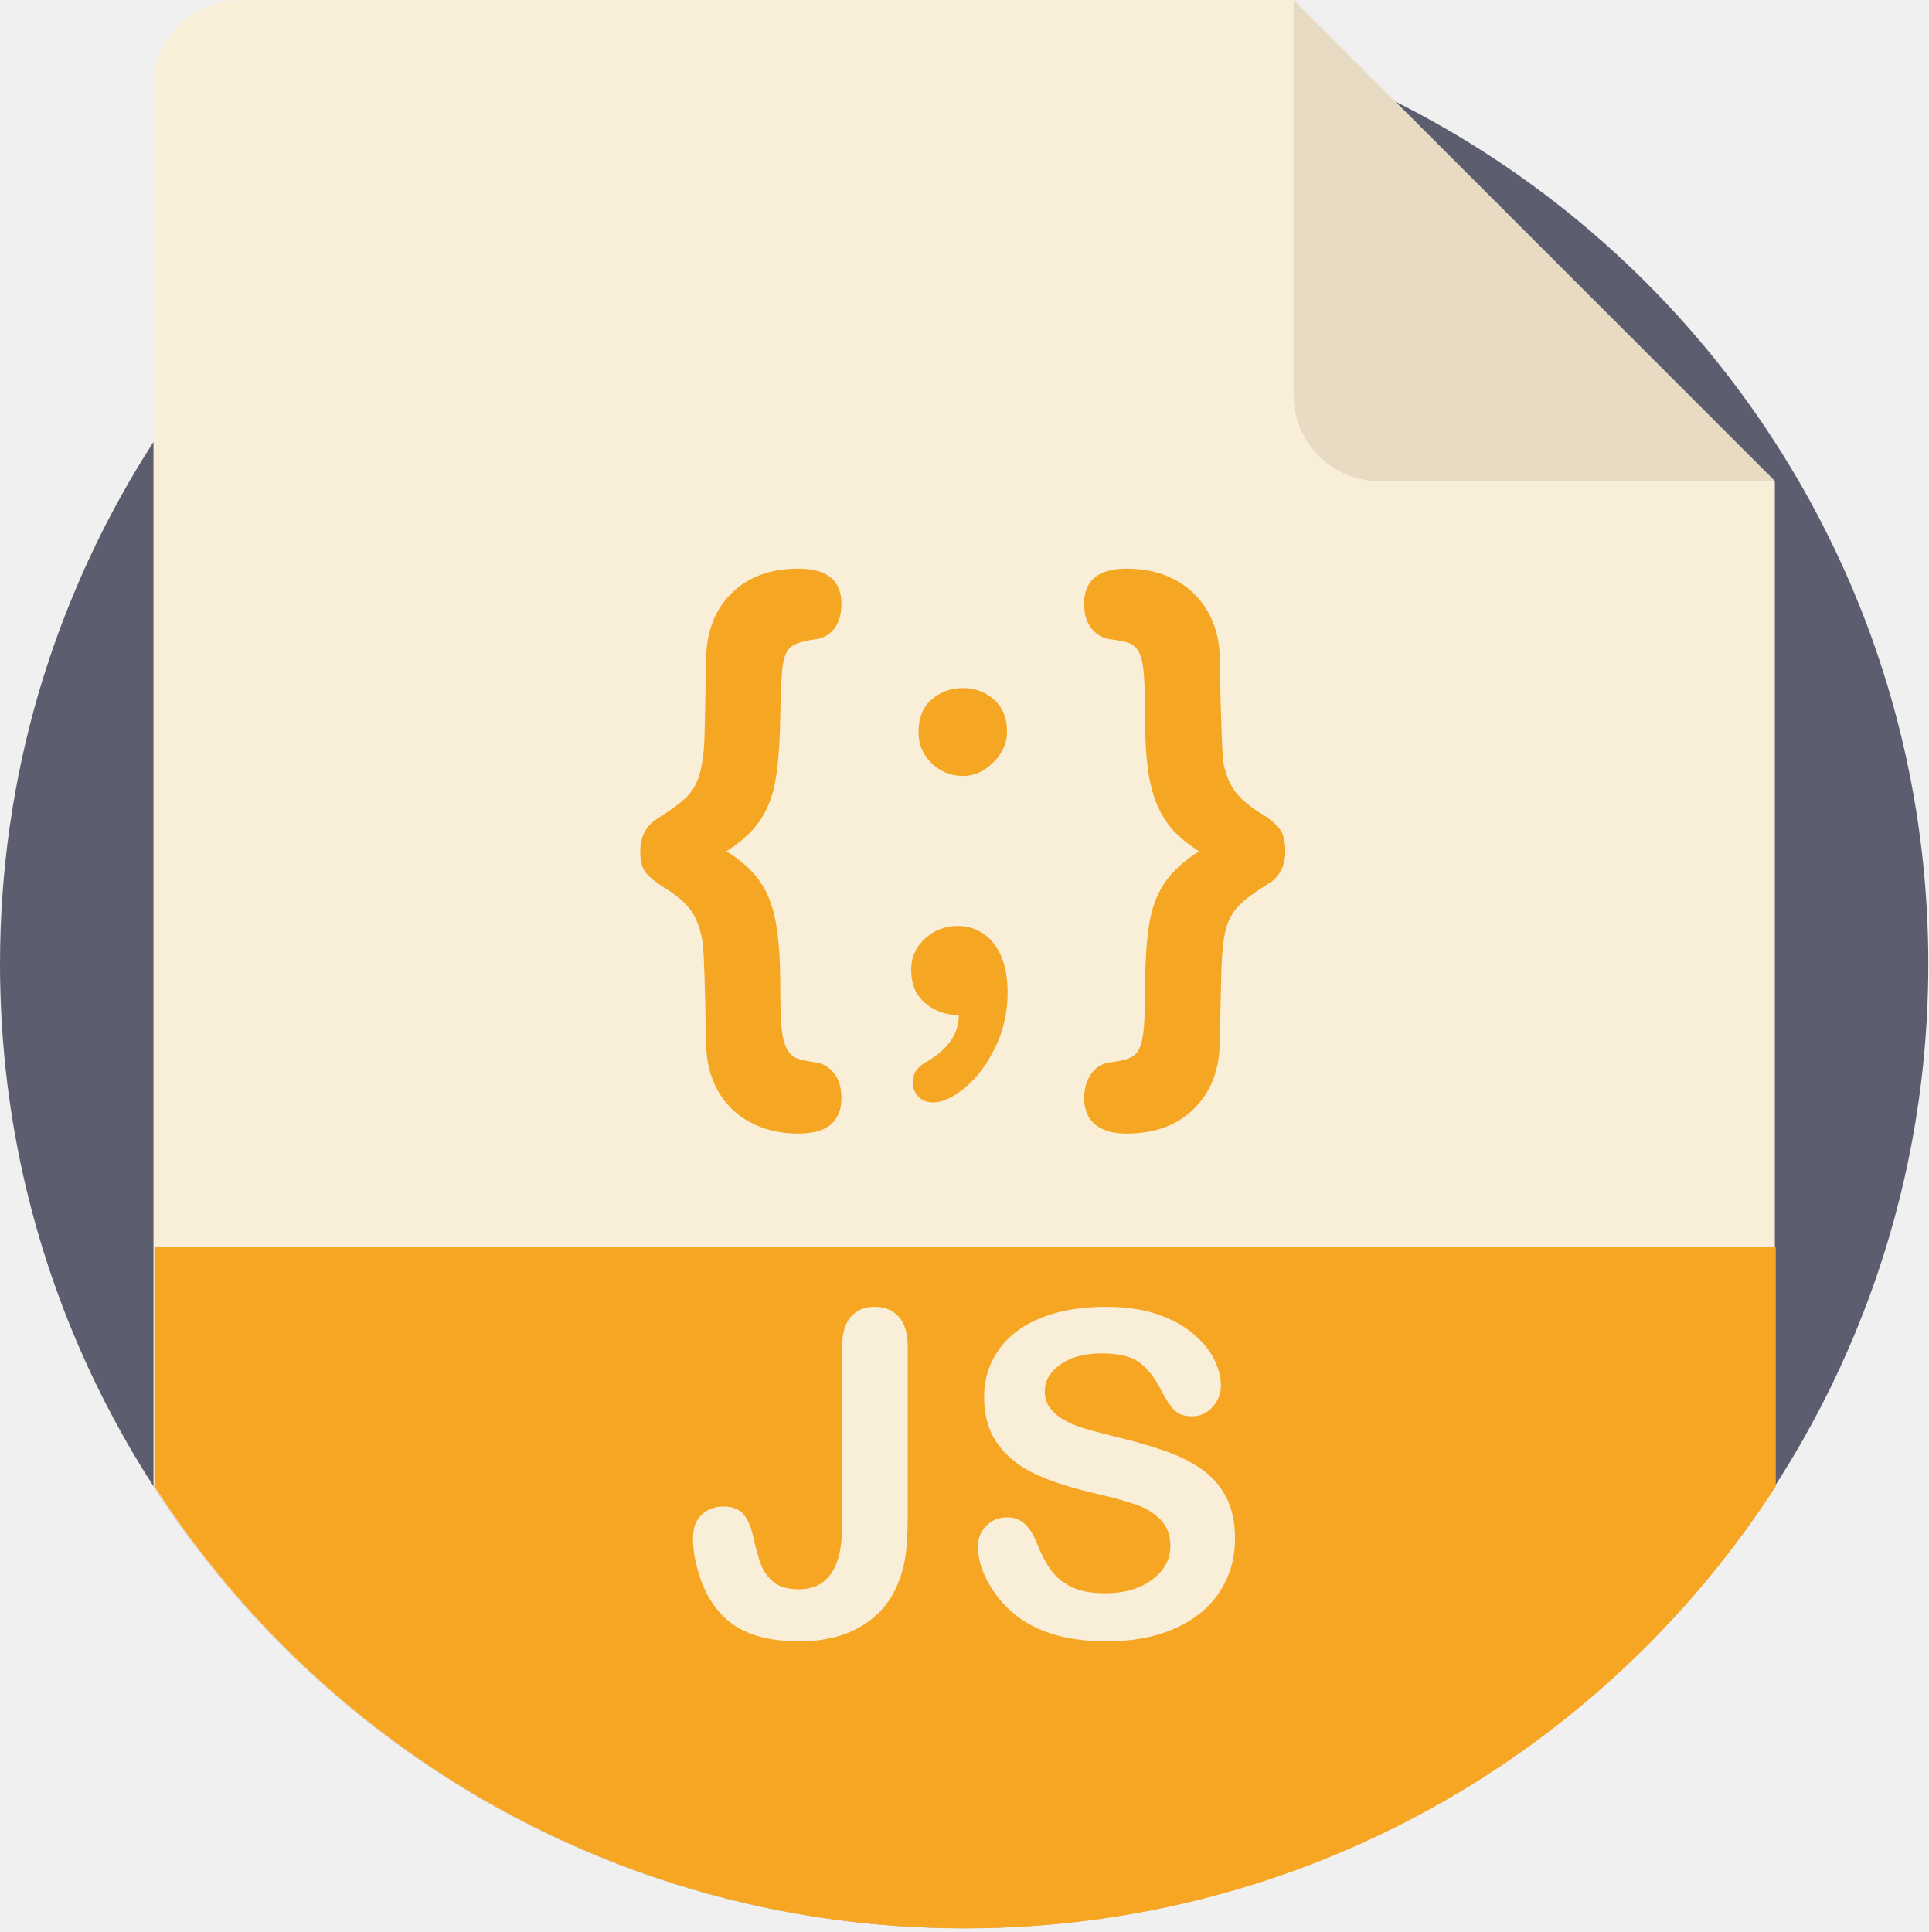
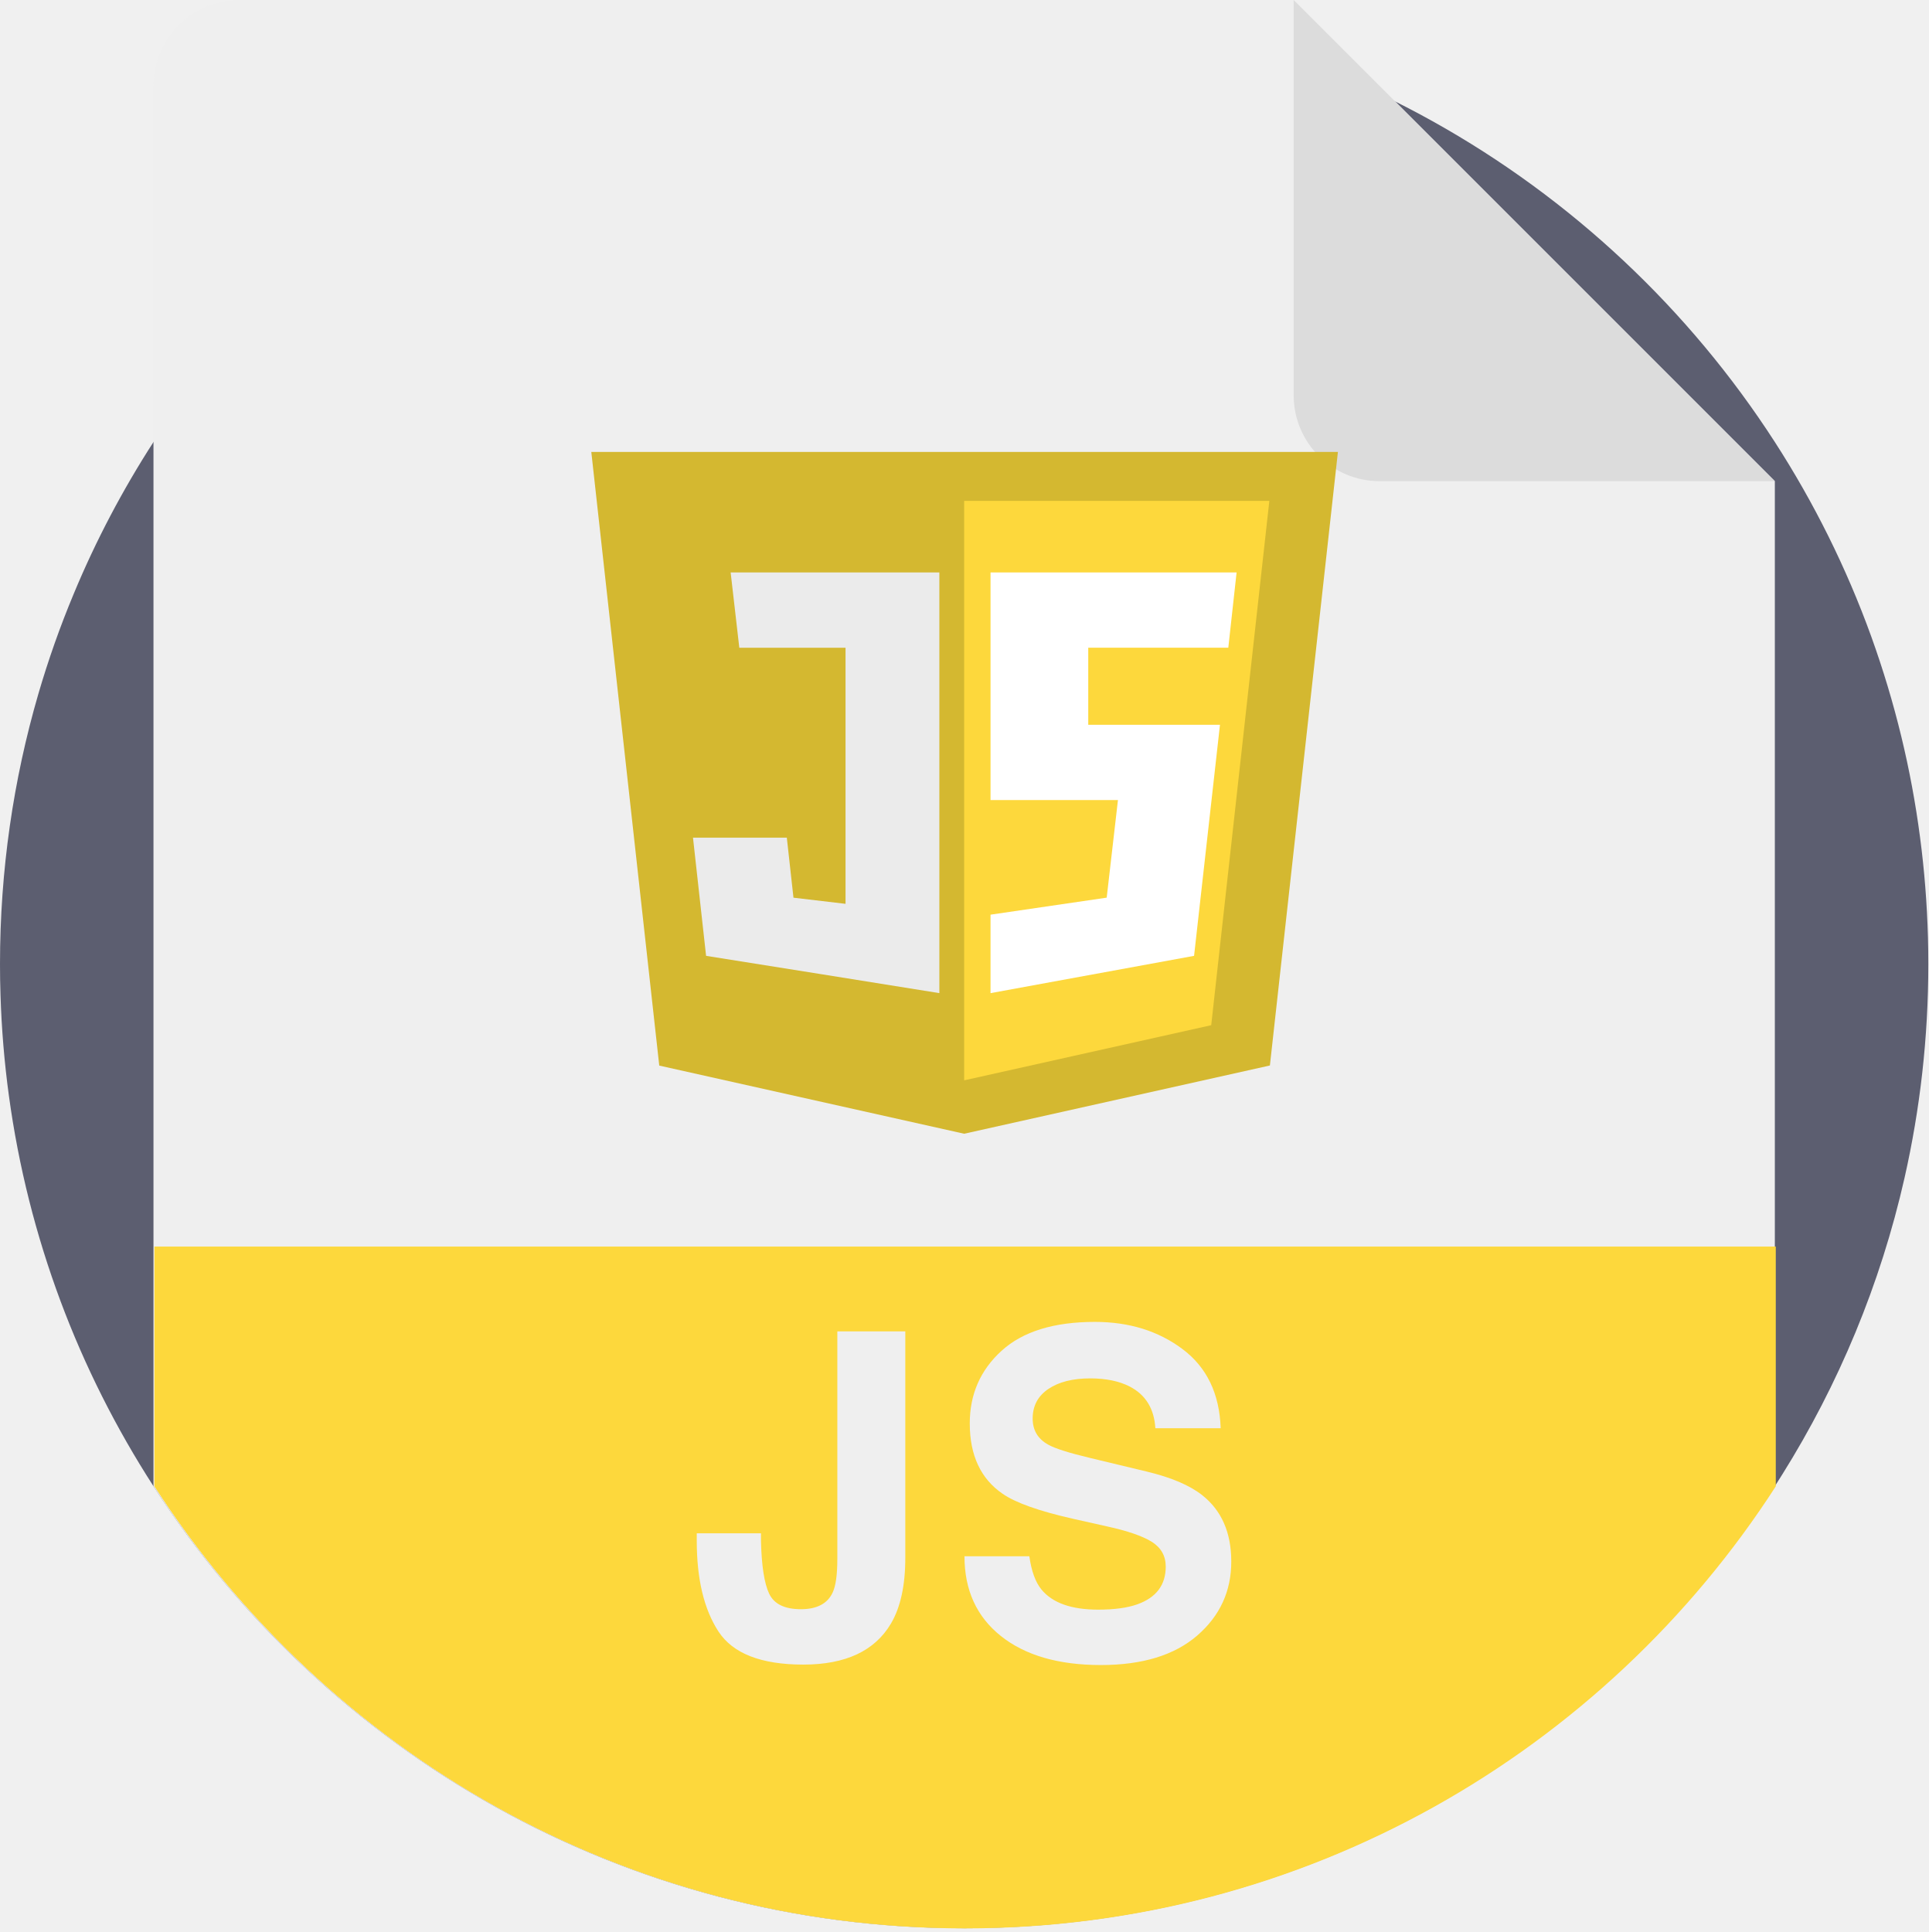
<svg xmlns="http://www.w3.org/2000/svg" width="512px" height="513px" viewBox="0 0 512 513" version="1.1">
  <defs />
  <g id="Page-1" stroke="none" stroke-width="1" fill="none" fill-rule="evenodd">
    <g id="JavaScript">
-       <g id="Page-1">
-         <g>
-           <g id="JavaScript">
-             <path d="M512,256 C512,275.508 509.816,294.494 505.689,312.738 C499.273,341.086 488.156,367.647 473.193,391.555 C472.556,392.579 471.908,393.603 471.25,394.627 C425.681,465.251 346.3,512 256,512 C165.7,512 86.319,465.251 40.751,394.627 C20.929,363.928 7.502,328.715 2.351,290.858 C1.16,282.123 0.418,273.241 0.136,264.234 C0.042,261.496 0,258.759 0,256 C0,231.1 3.553,207.036 10.177,184.278 C12.831,175.177 15.976,166.285 19.592,157.633 C25.454,143.527 32.559,130.069 40.751,117.373 C86.319,46.749 165.7,0 256,0 C346.3,0 425.681,46.749 471.249,117.373 C481.614,133.433 490.235,150.726 496.839,168.991 C499.963,177.664 502.649,186.556 504.843,195.636 C506.954,204.35 508.615,213.243 509.796,222.281 C510.956,231.027 511.656,239.919 511.907,248.926 C511.969,251.277 512,253.628 512,256 Z" id="Shape" fill="#5C5E70" fill-rule="nonzero" />
-             <path d="M471.249,127.76 L471.249,394.627 C425.681,465.251 346.3,512 256,512 C165.7,512 86.319,465.251 40.751,394.627 L40.751,22.8 C40.751,10.209 50.96,0 63.551,0 L343.49,0 L471.249,127.76 Z" id="Shape" fill="#F9EED7" fill-rule="nonzero" />
-             <path d="M343.489,104.958 L343.489,0 L471.249,127.76 L366.291,127.76 C353.698,127.76 343.489,117.551 343.489,104.958 Z" id="Shape" fill="#E8DBC4" fill-rule="nonzero" />
-             <g id="Symbol" transform="translate(41, 151)">
-               <path d="M430.498,180 L430.498,243.666 C384.93,314.29 305.549,361.039 215.249,361.039 C124.949,361.039 45.568,314.29 0,243.666 L0,180 L430.498,180 L430.498,180 Z" id="Shape" fill="#F6A623" fill-rule="nonzero" />
-               <path d="M151.879,75.039 C155.575,77.33 158.464,79.893 160.546,82.73 C162.628,85.567 164.086,89.185 164.919,93.584 C165.752,97.983 166.168,103.618 166.168,110.489 C166.168,115.643 166.285,119.443 166.52,121.89 C166.754,124.336 167.222,126.197 167.925,127.473 C168.628,128.748 169.474,129.581 170.463,129.971 C171.452,130.362 173.144,130.739 175.538,131.104 C177.516,131.364 179.156,132.327 180.458,133.993 C181.759,135.659 182.41,137.845 182.41,140.552 C182.41,146.851 178.584,150 170.931,150 C166.194,150 161.965,149.011 158.243,147.033 C154.521,145.055 151.644,142.257 149.614,138.639 C147.584,135.021 146.543,130.869 146.491,126.184 C146.335,118.272 146.179,111.921 146.022,107.132 C145.866,102.343 145.632,99.245 145.32,97.84 C144.539,94.352 143.381,91.723 141.845,89.953 C140.309,88.183 138.305,86.53 135.832,84.995 C133.36,83.459 131.603,82.08 130.562,80.856 C129.521,79.633 129,77.694 129,75.039 C129,71.187 130.51,68.298 133.529,66.372 C137.277,64.029 139.945,62.038 141.533,60.398 C143.12,58.758 144.239,56.65 144.89,54.073 C145.541,51.497 145.918,48.686 146.022,45.64 C146.126,42.595 146.283,35.268 146.491,23.66 C146.647,16.476 148.924,10.737 153.323,6.442 C157.722,2.147 163.591,0 170.931,0 C178.584,0 182.41,3.097 182.41,9.292 C182.41,12.103 181.772,14.315 180.497,15.929 C179.221,17.543 177.568,18.48 175.538,18.74 C172.519,19.157 170.411,19.781 169.213,20.614 C168.016,21.447 167.235,23.061 166.871,25.455 C166.507,27.85 166.272,32.483 166.168,39.355 C166.064,46.07 165.661,51.575 164.958,55.869 C164.255,60.164 162.876,63.821 160.819,66.84 C158.763,69.859 155.783,72.592 151.879,75.039 Z M213.579,118.532 C210.143,118.532 207.176,117.478 204.678,115.37 C202.179,113.261 200.929,110.307 200.929,106.507 C200.929,103.227 202.153,100.469 204.599,98.23 C207.046,95.992 209.935,94.872 213.267,94.872 C215.766,94.872 218.03,95.549 220.06,96.903 C222.09,98.256 223.678,100.247 224.823,102.876 C225.969,105.505 226.541,108.745 226.541,112.598 C226.541,117.751 225.448,122.579 223.262,127.082 C221.075,131.585 218.407,135.151 215.258,137.78 C212.109,140.409 209.259,141.723 206.708,141.723 C205.094,141.723 203.793,141.189 202.804,140.122 C201.814,139.055 201.32,137.819 201.32,136.413 C201.32,134.279 202.361,132.561 204.443,131.26 C210.534,127.928 213.579,123.686 213.579,118.532 Z M202.882,43.337 C202.882,39.641 204.04,36.778 206.356,34.748 C208.673,32.717 211.471,31.702 214.75,31.702 C217.926,31.702 220.659,32.73 222.949,34.787 C225.24,36.843 226.385,39.693 226.385,43.337 C226.385,46.304 225.175,48.998 222.754,51.419 C220.333,53.839 217.666,55.049 214.75,55.049 C212.564,55.049 210.573,54.529 208.777,53.488 C206.981,52.447 205.549,51.054 204.482,49.31 C203.415,47.566 202.882,45.575 202.882,43.337 Z M277.388,75.039 C274.577,73.269 272.286,71.421 270.516,69.495 C268.747,67.569 267.289,65.226 266.144,62.467 C264.999,59.708 264.192,56.442 263.723,52.668 C263.255,48.894 263.02,44.456 263.02,39.355 C263.02,34.409 262.916,30.622 262.708,27.993 C262.5,25.364 262.083,23.451 261.459,22.254 C260.834,21.057 259.962,20.237 258.843,19.794 C257.724,19.352 256.019,19.001 253.728,18.74 C251.802,18.48 250.176,17.543 248.848,15.929 C247.521,14.315 246.857,12.103 246.857,9.292 C246.857,3.097 250.631,0 258.179,0 C263.02,0 267.276,0.976 270.946,2.928 C274.616,4.88 277.505,7.665 279.613,11.283 C281.722,14.901 282.802,19.027 282.854,23.66 C283.166,40.942 283.531,50.442 283.947,52.16 C284.78,55.596 286.003,58.212 287.617,60.008 C289.231,61.804 291.183,63.391 293.473,64.771 C295.764,66.15 297.469,67.517 298.588,68.87 C299.707,70.224 300.267,72.28 300.267,75.039 C300.267,78.943 298.783,81.806 295.816,83.628 C292.172,85.867 289.53,87.832 287.89,89.524 C286.25,91.216 285.105,93.324 284.455,95.849 C283.804,98.373 283.413,102.16 283.283,107.21 C283.153,112.259 283.01,118.584 282.854,126.184 C282.698,133.368 280.394,139.133 275.943,143.48 C271.493,147.827 265.571,150 258.179,150 C254.535,150 251.737,149.193 249.785,147.579 C247.833,145.966 246.857,143.623 246.857,140.552 C246.857,138.834 247.169,137.259 247.794,135.828 C248.419,134.396 249.238,133.29 250.254,132.509 C251.269,131.728 252.427,131.26 253.728,131.104 C256.071,130.791 257.815,130.401 258.96,129.932 C260.105,129.464 260.977,128.579 261.576,127.277 C262.174,125.976 262.565,124.063 262.747,121.538 C262.929,119.014 263.02,115.331 263.02,110.489 C263.124,103.306 263.541,97.684 264.27,93.623 C264.999,89.563 266.378,86.075 268.408,83.16 C270.438,80.245 273.432,77.538 277.388,75.039 Z" id="{;}" fill="#F5A623" />
-             </g>
-             <g id="Letters" transform="translate(184, 347)" fill="#F9EED7">
-               <path d="M57.012,10.547 L57.012,55.547 C57.012,59.453 56.846,62.773 56.514,65.508 C56.182,68.242 55.43,71.016 54.258,73.828 C52.305,78.555 49.082,82.236 44.59,84.873 C40.098,87.51 34.629,88.828 28.184,88.828 C22.363,88.828 17.51,87.91 13.623,86.074 C9.736,84.238 6.602,81.27 4.219,77.168 C2.969,74.98 1.953,72.461 1.172,69.609 C0.391,66.758 0,64.043 0,61.465 C0,58.73 0.762,56.641 2.285,55.195 C3.809,53.75 5.762,53.027 8.145,53.027 C10.449,53.027 12.187,53.691 13.359,55.02 C14.531,56.348 15.43,58.418 16.055,61.23 C16.719,64.238 17.383,66.641 18.047,68.438 C18.711,70.234 19.824,71.777 21.387,73.066 C22.949,74.355 25.176,75 28.066,75 C35.762,75 39.609,69.356 39.609,58.066 L39.609,10.547 C39.609,7.031 40.381,4.395 41.924,2.637 C43.467,0.879 45.566,0 48.223,0 C50.918,0 53.057,0.879 54.639,2.637 C56.221,4.395 57.012,7.031 57.012,10.547 Z M143.917,61.582 C143.917,66.777 142.579,71.445 139.903,75.586 C137.227,79.727 133.311,82.969 128.155,85.312 C122.999,87.656 116.885,88.828 109.815,88.828 C101.338,88.828 94.346,87.227 88.839,84.023 C84.932,81.719 81.758,78.643 79.317,74.795 C76.876,70.947 75.655,67.207 75.655,63.574 C75.655,61.465 76.387,59.658 77.852,58.154 C79.317,56.65 81.182,55.898 83.448,55.898 C85.284,55.898 86.837,56.484 88.106,57.656 C89.376,58.828 90.46,60.566 91.358,62.871 C92.452,65.605 93.633,67.891 94.903,69.727 C96.172,71.563 97.96,73.076 100.264,74.268 C102.569,75.459 105.596,76.055 109.346,76.055 C114.503,76.055 118.692,74.854 121.915,72.451 C125.137,70.049 126.749,67.051 126.749,63.457 C126.749,60.605 125.88,58.291 124.141,56.514 C122.403,54.736 120.157,53.379 117.403,52.441 C114.649,51.504 110.967,50.508 106.358,49.453 C100.186,48.008 95.02,46.318 90.86,44.385 C86.7,42.451 83.399,39.814 80.958,36.475 C78.516,33.135 77.296,28.984 77.296,24.023 C77.296,19.297 78.585,15.098 81.163,11.426 C83.741,7.754 87.471,4.932 92.354,2.959 C97.237,0.986 102.979,0 109.581,0 C114.854,0 119.415,0.654 123.262,1.963 C127.11,3.271 130.303,5.01 132.842,7.178 C135.381,9.346 137.237,11.621 138.409,14.004 C139.581,16.387 140.167,18.711 140.167,20.977 C140.167,23.047 139.434,24.912 137.969,26.572 C136.505,28.232 134.678,29.062 132.491,29.062 C130.499,29.062 128.985,28.564 127.95,27.568 C126.915,26.572 125.792,24.941 124.581,22.676 C123.018,19.434 121.143,16.904 118.956,15.088 C116.768,13.271 113.253,12.363 108.409,12.363 C103.917,12.363 100.294,13.35 97.54,15.322 C94.786,17.295 93.409,19.668 93.409,22.441 C93.409,24.16 93.878,25.645 94.815,26.895 C95.753,28.145 97.042,29.219 98.682,30.117 C100.323,31.016 101.983,31.719 103.663,32.227 C105.342,32.734 108.116,33.477 111.983,34.453 C116.827,35.586 121.212,36.836 125.137,38.203 C129.063,39.57 132.403,41.23 135.157,43.184 C137.911,45.137 140.059,47.607 141.602,50.596 C143.145,53.584 143.917,57.246 143.917,61.582 Z" id="JS" />
-             </g>
-           </g>
-         </g>
+       <path d="M512,256 C512,275.508 509.816,294.494 505.689,312.738 C499.273,341.086 488.156,367.647 473.193,391.555 C472.556,392.579 471.908,393.603 471.25,394.627 C425.681,465.251 346.3,512 256,512 C165.7,512 86.319,465.251 40.751,394.627 C20.929,363.928 7.502,328.715 2.351,290.858 C1.16,282.123 0.418,273.241 0.136,264.234 C0.042,261.496 0,258.759 0,256 C0,231.1 3.553,207.036 10.177,184.278 C12.831,175.177 15.976,166.285 19.592,157.633 C25.454,143.527 32.559,130.069 40.751,117.373 C86.319,46.749 165.7,0 256,0 C346.3,0 425.681,46.749 471.249,117.373 C481.614,133.433 490.235,150.726 496.839,168.991 C499.963,177.664 502.649,186.556 504.843,195.636 C506.954,204.35 508.615,213.243 509.796,222.281 C510.956,231.027 511.656,239.919 511.907,248.926 C511.969,251.277 512,253.628 512,256 Z" id="Shape" fill="#5C5E70" fill-rule="nonzero" />
+       <path d="M471.249,127.76 L471.249,394.627 C425.681,465.251 346.3,512 256,512 C165.7,512 86.319,465.251 40.751,394.627 L40.751,22.8 C40.751,10.209 50.96,0 63.551,0 L343.49,0 L471.249,127.76 Z" id="Shape" fill="#EFEFEF" fill-rule="nonzero" />
+       <path d="M343.489,104.958 L343.489,0 L471.249,127.76 L366.291,127.76 C353.698,127.76 343.489,117.551 343.489,104.958 Z" id="Shape" fill="#DCDCDC" fill-rule="nonzero" />
+       <g id="Symbol" transform="translate(41, 120)" fill-rule="nonzero">
+         <path d="M430.498,211 L430.498,274.666 C384.93,345.29 305.549,392.039 215.249,392.039 C124.949,392.039 45.568,345.29 0,274.666 L0,211 L430.498,211 L430.498,211 Z" id="Shape" fill="#FDD83C" />
+         <polygon id="path13" fill="#D4B830" points="134.042 162.942 116 0 314.237 0 296.178 162.916 214.997 181.039" />
+         <polygon id="path15" fill="#FDD83C" points="215 166.863 280.597 152.219 296.03 13 215 13 215 166.863" />
+         <polygon id="path18" fill="#FFFFFF" points="282.922 72.449 247.947 72.449 247.947 51.985 285.133 51.985 287.335 32 222 32 222 92.432 255.835 92.432 252.846 118.35 222 122.872 222 143.705 276.044 133.803" />
+         <path d="M208.413,32 L152.997,32 L155.298,51.993 L183.502,51.993 L183.502,119.992 L169.679,118.363 L167.911,102.425 C167.911,102.425 151.304,102.425 143,102.425 L146.476,133.803 C208.413,143.704 146.711,133.795 208.413,143.704 L208.413,32 Z" id="path24" fill="#EBEBEB" />
+       </g>
+       <g id="Letters" transform="translate(185, 351)" fill="#EFEFEF">
+         <path d="M17.051,56.133 L17.051,58.125 C17.207,64.805 17.939,69.502 19.248,72.217 C20.557,74.932 23.359,76.289 27.656,76.289 C31.914,76.289 34.727,74.805 36.094,71.836 C36.914,70.078 37.324,67.109 37.324,62.93 L37.324,2.52 L55.371,2.52 L55.371,62.637 C55.371,69.981 54.102,75.801 51.562,80.098 C47.266,87.363 39.512,90.996 28.301,90.996 C17.09,90.996 9.57,88.057 5.742,82.178 C1.914,76.299 0,68.281 0,58.125 L0,56.133 L17.051,56.133 Z M88.309,62.227 C88.855,66.172 89.93,69.121 91.531,71.074 C94.461,74.629 99.48,76.406 106.59,76.406 C110.848,76.406 114.305,75.938 116.961,75 C122,73.203 124.52,69.863 124.52,64.98 C124.52,62.129 123.27,59.922 120.77,58.359 C118.27,56.836 114.344,55.488 108.992,54.316 L99.852,52.266 C90.867,50.234 84.656,48.027 81.219,45.645 C75.398,41.66 72.488,35.43 72.488,26.953 C72.488,19.219 75.301,12.793 80.926,7.676 C86.551,2.559 94.812,0 105.711,0 C114.813,0 122.576,2.412 129.002,7.236 C135.428,12.061 138.797,19.062 139.109,28.242 L121.766,28.242 C121.453,23.047 119.188,19.355 114.969,17.168 C112.156,15.723 108.66,15 104.48,15 C99.832,15 96.121,15.937 93.348,17.812 C90.574,19.688 89.188,22.305 89.188,25.664 C89.188,28.75 90.555,31.055 93.289,32.578 C95.047,33.594 98.797,34.785 104.539,36.152 L119.422,39.727 C125.945,41.289 130.867,43.379 134.188,45.996 C139.344,50.059 141.922,55.937 141.922,63.633 C141.922,71.523 138.904,78.076 132.869,83.291 C126.834,88.506 118.309,91.113 107.293,91.113 C96.043,91.113 87.195,88.545 80.75,83.408 C74.305,78.271 71.082,71.211 71.082,62.227 L88.309,62.227 Z" id="JS" />
      </g>
    </g>
  </g>
</svg>
